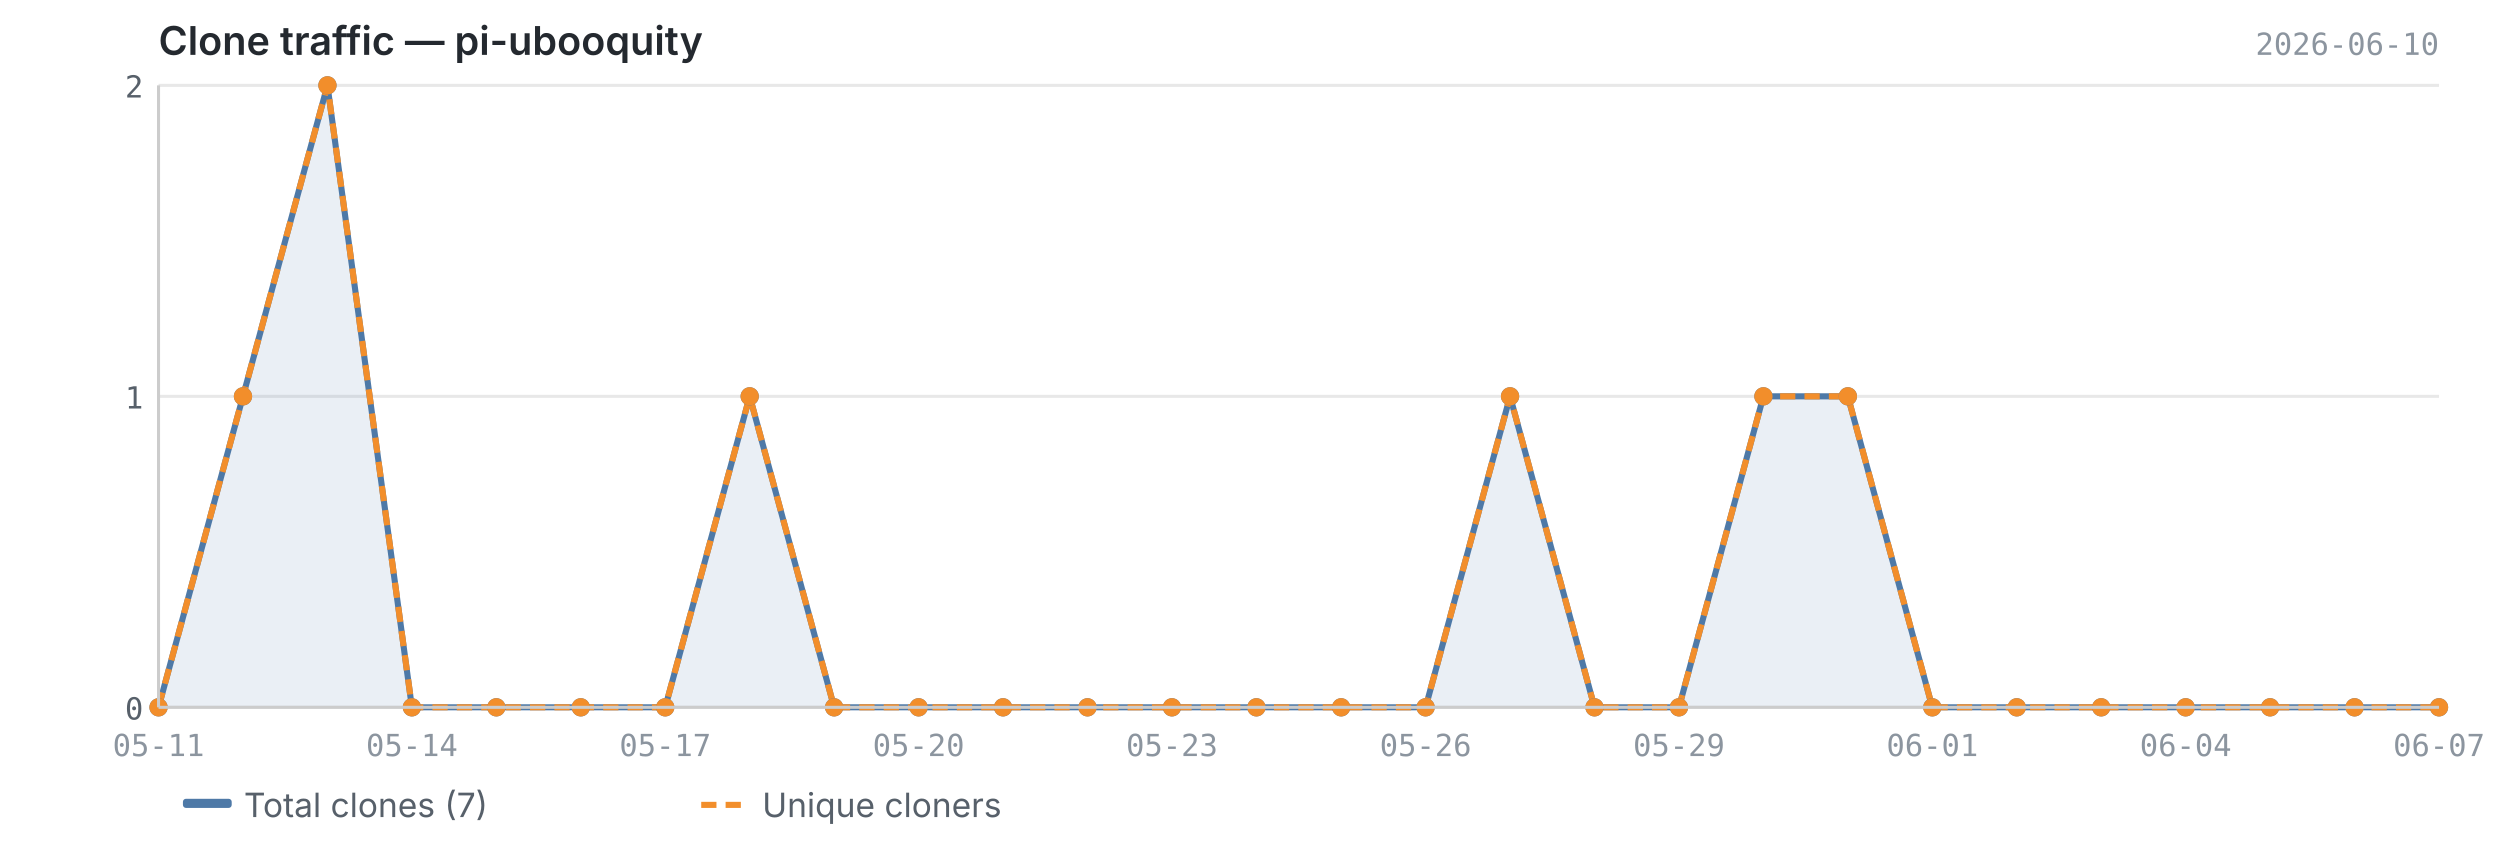
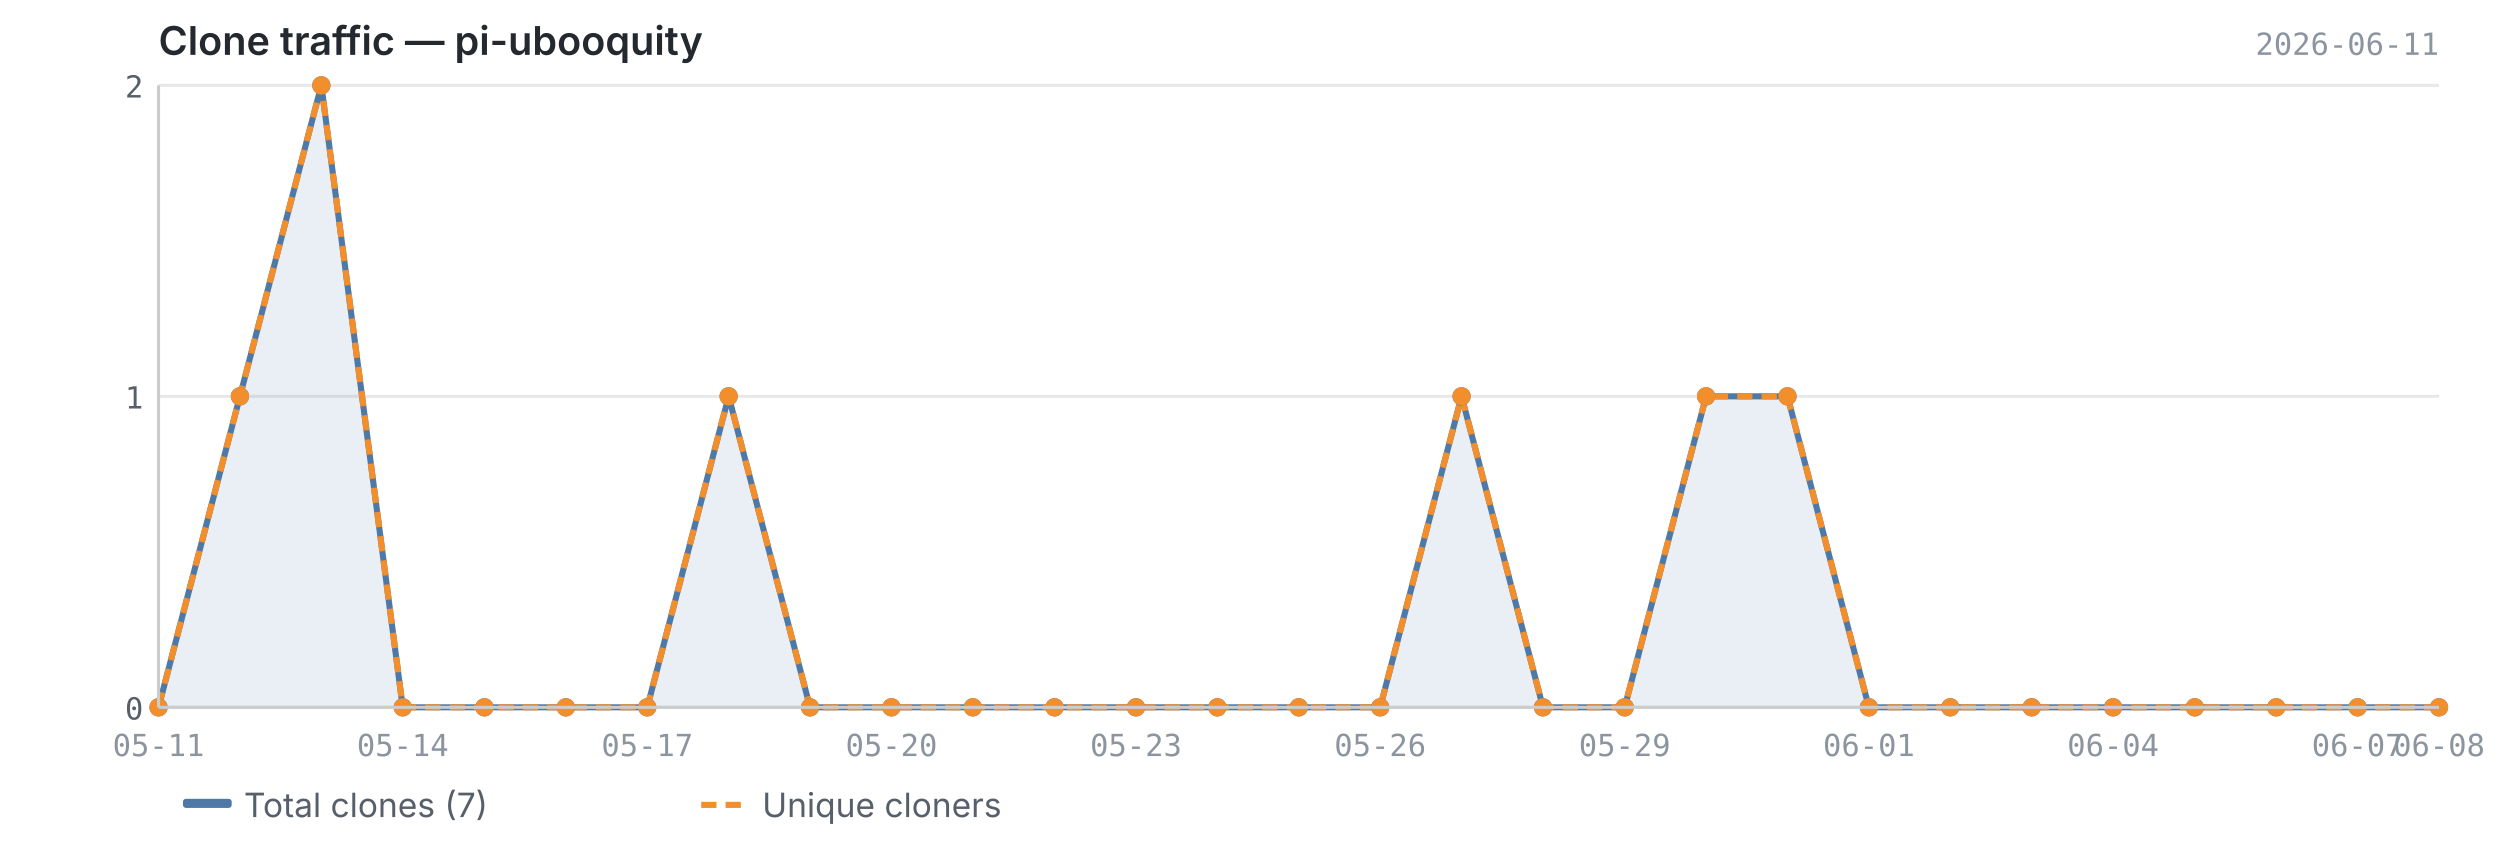
<svg xmlns="http://www.w3.org/2000/svg" viewBox="0 0 820 280" width="820" height="280">
  <text x="52" y="18" font-size="13" font-weight="600" fill="#24292f" font-family="-apple-system, BlinkMacSystemFont, 'Segoe UI', sans-serif">Clone traffic — pi-ubooquity</text>
-   <text x="800" y="18" font-size="10" fill="#8c959f" font-family="ui-monospace, SFMono-Regular, 'SF Mono', Menlo, monospace" text-anchor="end">2026-06-10</text>
+   <text x="800" y="18" font-size="10" fill="#8c959f" font-family="ui-monospace, SFMono-Regular, 'SF Mono', Menlo, monospace" text-anchor="end">2026-06-11</text>
  <line x1="52" y1="232.0" x2="800" y2="232.0" stroke="#e8e8e8" stroke-width="1" />
  <line x1="52" y1="130.0" x2="800" y2="130.0" stroke="#e8e8e8" stroke-width="1" />
  <line x1="52" y1="28.0" x2="800" y2="28.0" stroke="#e8e8e8" stroke-width="1" />
-   <path d="M52.0,232.0 L52.0,232.0 L79.7,130.0 L107.4,28.0 L135.1,232.0 L162.8,232.0 L190.5,232.0 L218.2,232.0 L245.9,130.0 L273.6,232.0 L301.3,232.0 L329.0,232.0 L356.7,232.0 L384.4,232.0 L412.1,232.0 L439.9,232.0 L467.6,232.0 L495.3,130.0 L523.0,232.0 L550.7,232.0 L578.4,130.0 L606.1,130.0 L633.8,232.0 L661.5,232.0 L689.2,232.0 L716.9,232.0 L744.6,232.0 L772.3,232.0 L800.0,232.0 L800.0,232.0 L52.0,232.0Z" fill="#4e79a7" opacity="0.12" />
-   <polyline points="52.0,232.0 79.7,130.0 107.4,28.0 135.1,232.0 162.8,232.0 190.5,232.0 218.2,232.0 245.9,130.0 273.6,232.0 301.3,232.0 329.0,232.0 356.7,232.0 384.4,232.0 412.1,232.0 439.9,232.0 467.6,232.0 495.3,130.0 523.0,232.0 550.7,232.0 578.4,130.0 606.1,130.0 633.8,232.0 661.5,232.0 689.2,232.0 716.9,232.0 744.6,232.0 772.3,232.0 800.0,232.0" fill="none" stroke="#4e79a7" stroke-width="2" stroke-linejoin="round" />
-   <polyline points="52.0,232.0 79.7,130.0 107.4,28.0 135.1,232.0 162.8,232.0 190.5,232.0 218.2,232.0 245.9,130.0 273.6,232.0 301.3,232.0 329.0,232.0 356.7,232.0 384.4,232.0 412.1,232.0 439.9,232.0 467.6,232.0 495.3,130.0 523.0,232.0 550.7,232.0 578.4,130.0 606.1,130.0 633.8,232.0 661.5,232.0 689.2,232.0 716.9,232.0 744.6,232.0 772.3,232.0 800.0,232.0" fill="none" stroke="#f28e2b" stroke-width="2" stroke-linejoin="round" stroke-dasharray="5,3" />
+   <path d="M52.0,232.0 L52.0,232.0 L78.7,130.0 L105.4,28.0 L132.1,232.0 L158.9,232.0 L185.6,232.0 L212.3,232.0 L239.0,130.0 L265.7,232.0 L292.4,232.0 L319.1,232.0 L345.9,232.0 L372.6,232.0 L399.3,232.0 L426.0,232.0 L452.7,232.0 L479.4,130.0 L506.1,232.0 L532.9,232.0 L559.6,130.0 L586.3,130.0 L613.0,232.0 L639.7,232.0 L666.4,232.0 L693.1,232.0 L719.9,232.0 L746.6,232.0 L773.3,232.0 L800.0,232.0 L800.0,232.0 L52.0,232.0Z" fill="#4e79a7" opacity="0.12" />
+   <polyline points="52.0,232.0 78.7,130.0 105.4,28.0 132.1,232.0 158.9,232.0 185.6,232.0 212.3,232.0 239.0,130.0 265.7,232.0 292.4,232.0 319.1,232.0 345.9,232.0 372.6,232.0 399.3,232.0 426.0,232.0 452.7,232.0 479.4,130.0 506.1,232.0 532.9,232.0 559.6,130.0 586.3,130.0 613.0,232.0 639.7,232.0 666.4,232.0 693.1,232.0 719.9,232.0 746.6,232.0 773.3,232.0 800.0,232.0" fill="none" stroke="#4e79a7" stroke-width="2" stroke-linejoin="round" />
+   <polyline points="52.0,232.0 78.7,130.0 105.4,28.0 132.1,232.0 158.9,232.0 185.6,232.0 212.3,232.0 239.0,130.0 265.7,232.0 292.4,232.0 319.1,232.0 345.9,232.0 372.6,232.0 399.3,232.0 426.0,232.0 452.7,232.0 479.4,130.0 506.1,232.0 532.9,232.0 559.6,130.0 586.3,130.0 613.0,232.0 639.7,232.0 666.4,232.0 693.1,232.0 719.9,232.0 746.6,232.0 773.3,232.0 800.0,232.0" fill="none" stroke="#f28e2b" stroke-width="2" stroke-linejoin="round" stroke-dasharray="5,3" />
  <circle cx="52.0" cy="232.0" r="3" fill="#4e79a7" />
-   <circle cx="79.7" cy="130.0" r="3" fill="#4e79a7" />
-   <circle cx="107.4" cy="28.0" r="3" fill="#4e79a7" />
-   <circle cx="135.1" cy="232.0" r="3" fill="#4e79a7" />
-   <circle cx="162.8" cy="232.0" r="3" fill="#4e79a7" />
-   <circle cx="190.5" cy="232.0" r="3" fill="#4e79a7" />
-   <circle cx="218.2" cy="232.0" r="3" fill="#4e79a7" />
-   <circle cx="245.9" cy="130.0" r="3" fill="#4e79a7" />
-   <circle cx="273.6" cy="232.0" r="3" fill="#4e79a7" />
-   <circle cx="301.3" cy="232.0" r="3" fill="#4e79a7" />
-   <circle cx="329.0" cy="232.0" r="3" fill="#4e79a7" />
-   <circle cx="356.7" cy="232.0" r="3" fill="#4e79a7" />
-   <circle cx="384.4" cy="232.0" r="3" fill="#4e79a7" />
-   <circle cx="412.1" cy="232.0" r="3" fill="#4e79a7" />
-   <circle cx="439.9" cy="232.0" r="3" fill="#4e79a7" />
-   <circle cx="467.6" cy="232.0" r="3" fill="#4e79a7" />
-   <circle cx="495.3" cy="130.0" r="3" fill="#4e79a7" />
-   <circle cx="523.0" cy="232.0" r="3" fill="#4e79a7" />
-   <circle cx="550.7" cy="232.0" r="3" fill="#4e79a7" />
-   <circle cx="578.4" cy="130.0" r="3" fill="#4e79a7" />
-   <circle cx="606.1" cy="130.0" r="3" fill="#4e79a7" />
-   <circle cx="633.8" cy="232.0" r="3" fill="#4e79a7" />
-   <circle cx="661.5" cy="232.0" r="3" fill="#4e79a7" />
-   <circle cx="689.2" cy="232.0" r="3" fill="#4e79a7" />
-   <circle cx="716.9" cy="232.0" r="3" fill="#4e79a7" />
-   <circle cx="744.6" cy="232.0" r="3" fill="#4e79a7" />
-   <circle cx="772.3" cy="232.0" r="3" fill="#4e79a7" />
+   <circle cx="78.7" cy="130.0" r="3" fill="#4e79a7" />
+   <circle cx="105.4" cy="28.0" r="3" fill="#4e79a7" />
+   <circle cx="132.1" cy="232.0" r="3" fill="#4e79a7" />
+   <circle cx="158.9" cy="232.0" r="3" fill="#4e79a7" />
+   <circle cx="185.6" cy="232.0" r="3" fill="#4e79a7" />
+   <circle cx="212.3" cy="232.0" r="3" fill="#4e79a7" />
+   <circle cx="239.0" cy="130.0" r="3" fill="#4e79a7" />
+   <circle cx="265.7" cy="232.0" r="3" fill="#4e79a7" />
+   <circle cx="292.4" cy="232.0" r="3" fill="#4e79a7" />
+   <circle cx="319.1" cy="232.0" r="3" fill="#4e79a7" />
+   <circle cx="345.9" cy="232.0" r="3" fill="#4e79a7" />
+   <circle cx="372.6" cy="232.0" r="3" fill="#4e79a7" />
+   <circle cx="399.3" cy="232.0" r="3" fill="#4e79a7" />
+   <circle cx="426.0" cy="232.0" r="3" fill="#4e79a7" />
+   <circle cx="452.7" cy="232.0" r="3" fill="#4e79a7" />
+   <circle cx="479.4" cy="130.0" r="3" fill="#4e79a7" />
+   <circle cx="506.1" cy="232.0" r="3" fill="#4e79a7" />
+   <circle cx="532.9" cy="232.0" r="3" fill="#4e79a7" />
+   <circle cx="559.6" cy="130.0" r="3" fill="#4e79a7" />
+   <circle cx="586.3" cy="130.0" r="3" fill="#4e79a7" />
+   <circle cx="613.0" cy="232.0" r="3" fill="#4e79a7" />
+   <circle cx="639.7" cy="232.0" r="3" fill="#4e79a7" />
+   <circle cx="666.4" cy="232.0" r="3" fill="#4e79a7" />
+   <circle cx="693.1" cy="232.0" r="3" fill="#4e79a7" />
+   <circle cx="719.9" cy="232.0" r="3" fill="#4e79a7" />
+   <circle cx="746.6" cy="232.0" r="3" fill="#4e79a7" />
+   <circle cx="773.3" cy="232.0" r="3" fill="#4e79a7" />
  <circle cx="800.0" cy="232.0" r="3" fill="#4e79a7" />
  <circle cx="52.0" cy="232.0" r="3" fill="#f28e2b" />
-   <circle cx="79.7" cy="130.0" r="3" fill="#f28e2b" />
-   <circle cx="107.4" cy="28.0" r="3" fill="#f28e2b" />
-   <circle cx="135.1" cy="232.0" r="3" fill="#f28e2b" />
-   <circle cx="162.8" cy="232.0" r="3" fill="#f28e2b" />
-   <circle cx="190.5" cy="232.0" r="3" fill="#f28e2b" />
-   <circle cx="218.2" cy="232.0" r="3" fill="#f28e2b" />
-   <circle cx="245.9" cy="130.0" r="3" fill="#f28e2b" />
-   <circle cx="273.6" cy="232.0" r="3" fill="#f28e2b" />
-   <circle cx="301.3" cy="232.0" r="3" fill="#f28e2b" />
-   <circle cx="329.0" cy="232.0" r="3" fill="#f28e2b" />
-   <circle cx="356.7" cy="232.0" r="3" fill="#f28e2b" />
-   <circle cx="384.4" cy="232.0" r="3" fill="#f28e2b" />
-   <circle cx="412.1" cy="232.0" r="3" fill="#f28e2b" />
-   <circle cx="439.9" cy="232.0" r="3" fill="#f28e2b" />
-   <circle cx="467.6" cy="232.0" r="3" fill="#f28e2b" />
-   <circle cx="495.3" cy="130.0" r="3" fill="#f28e2b" />
-   <circle cx="523.0" cy="232.0" r="3" fill="#f28e2b" />
-   <circle cx="550.7" cy="232.0" r="3" fill="#f28e2b" />
-   <circle cx="578.4" cy="130.0" r="3" fill="#f28e2b" />
-   <circle cx="606.1" cy="130.0" r="3" fill="#f28e2b" />
-   <circle cx="633.8" cy="232.0" r="3" fill="#f28e2b" />
-   <circle cx="661.5" cy="232.0" r="3" fill="#f28e2b" />
-   <circle cx="689.2" cy="232.0" r="3" fill="#f28e2b" />
-   <circle cx="716.9" cy="232.0" r="3" fill="#f28e2b" />
-   <circle cx="744.6" cy="232.0" r="3" fill="#f28e2b" />
-   <circle cx="772.3" cy="232.0" r="3" fill="#f28e2b" />
+   <circle cx="78.7" cy="130.0" r="3" fill="#f28e2b" />
+   <circle cx="105.4" cy="28.0" r="3" fill="#f28e2b" />
+   <circle cx="132.1" cy="232.0" r="3" fill="#f28e2b" />
+   <circle cx="158.9" cy="232.0" r="3" fill="#f28e2b" />
+   <circle cx="185.6" cy="232.0" r="3" fill="#f28e2b" />
+   <circle cx="212.3" cy="232.0" r="3" fill="#f28e2b" />
+   <circle cx="239.0" cy="130.0" r="3" fill="#f28e2b" />
+   <circle cx="265.7" cy="232.0" r="3" fill="#f28e2b" />
+   <circle cx="292.4" cy="232.0" r="3" fill="#f28e2b" />
+   <circle cx="319.1" cy="232.0" r="3" fill="#f28e2b" />
+   <circle cx="345.9" cy="232.0" r="3" fill="#f28e2b" />
+   <circle cx="372.6" cy="232.0" r="3" fill="#f28e2b" />
+   <circle cx="399.3" cy="232.0" r="3" fill="#f28e2b" />
+   <circle cx="426.0" cy="232.0" r="3" fill="#f28e2b" />
+   <circle cx="452.7" cy="232.0" r="3" fill="#f28e2b" />
+   <circle cx="479.4" cy="130.0" r="3" fill="#f28e2b" />
+   <circle cx="506.1" cy="232.0" r="3" fill="#f28e2b" />
+   <circle cx="532.9" cy="232.0" r="3" fill="#f28e2b" />
+   <circle cx="559.6" cy="130.0" r="3" fill="#f28e2b" />
+   <circle cx="586.3" cy="130.0" r="3" fill="#f28e2b" />
+   <circle cx="613.0" cy="232.0" r="3" fill="#f28e2b" />
+   <circle cx="639.7" cy="232.0" r="3" fill="#f28e2b" />
+   <circle cx="666.4" cy="232.0" r="3" fill="#f28e2b" />
+   <circle cx="693.1" cy="232.0" r="3" fill="#f28e2b" />
+   <circle cx="719.9" cy="232.0" r="3" fill="#f28e2b" />
+   <circle cx="746.6" cy="232.0" r="3" fill="#f28e2b" />
+   <circle cx="773.3" cy="232.0" r="3" fill="#f28e2b" />
  <circle cx="800.0" cy="232.0" r="3" fill="#f28e2b" />
  <line x1="52" y1="28" x2="52" y2="232" stroke="#cccccc" stroke-width="1" />
  <line x1="52" y1="232" x2="800" y2="232" stroke="#cccccc" stroke-width="1" />
  <text x="47" y="236.0" text-anchor="end" font-size="10" fill="#57606a" font-family="ui-monospace, SFMono-Regular, 'SF Mono', Menlo, monospace">0</text>
  <text x="47" y="134.0" text-anchor="end" font-size="10" fill="#57606a" font-family="ui-monospace, SFMono-Regular, 'SF Mono', Menlo, monospace">1</text>
  <text x="47" y="32.0" text-anchor="end" font-size="10" fill="#57606a" font-family="ui-monospace, SFMono-Regular, 'SF Mono', Menlo, monospace">2</text>
  <text x="52.0" y="248" text-anchor="middle" font-size="10" fill="#8c959f" font-family="ui-monospace, SFMono-Regular, 'SF Mono', Menlo, monospace">05-11</text>
-   <text x="135.1" y="248" text-anchor="middle" font-size="10" fill="#8c959f" font-family="ui-monospace, SFMono-Regular, 'SF Mono', Menlo, monospace">05-14</text>
-   <text x="218.2" y="248" text-anchor="middle" font-size="10" fill="#8c959f" font-family="ui-monospace, SFMono-Regular, 'SF Mono', Menlo, monospace">05-17</text>
-   <text x="301.3" y="248" text-anchor="middle" font-size="10" fill="#8c959f" font-family="ui-monospace, SFMono-Regular, 'SF Mono', Menlo, monospace">05-20</text>
-   <text x="384.4" y="248" text-anchor="middle" font-size="10" fill="#8c959f" font-family="ui-monospace, SFMono-Regular, 'SF Mono', Menlo, monospace">05-23</text>
-   <text x="467.6" y="248" text-anchor="middle" font-size="10" fill="#8c959f" font-family="ui-monospace, SFMono-Regular, 'SF Mono', Menlo, monospace">05-26</text>
-   <text x="550.7" y="248" text-anchor="middle" font-size="10" fill="#8c959f" font-family="ui-monospace, SFMono-Regular, 'SF Mono', Menlo, monospace">05-29</text>
-   <text x="633.8" y="248" text-anchor="middle" font-size="10" fill="#8c959f" font-family="ui-monospace, SFMono-Regular, 'SF Mono', Menlo, monospace">06-01</text>
-   <text x="716.9" y="248" text-anchor="middle" font-size="10" fill="#8c959f" font-family="ui-monospace, SFMono-Regular, 'SF Mono', Menlo, monospace">06-04</text>
-   <text x="800.0" y="248" text-anchor="middle" font-size="10" fill="#8c959f" font-family="ui-monospace, SFMono-Regular, 'SF Mono', Menlo, monospace">06-07</text>
+   <text x="132.1" y="248" text-anchor="middle" font-size="10" fill="#8c959f" font-family="ui-monospace, SFMono-Regular, 'SF Mono', Menlo, monospace">05-14</text>
+   <text x="212.3" y="248" text-anchor="middle" font-size="10" fill="#8c959f" font-family="ui-monospace, SFMono-Regular, 'SF Mono', Menlo, monospace">05-17</text>
+   <text x="292.4" y="248" text-anchor="middle" font-size="10" fill="#8c959f" font-family="ui-monospace, SFMono-Regular, 'SF Mono', Menlo, monospace">05-20</text>
+   <text x="372.6" y="248" text-anchor="middle" font-size="10" fill="#8c959f" font-family="ui-monospace, SFMono-Regular, 'SF Mono', Menlo, monospace">05-23</text>
+   <text x="452.7" y="248" text-anchor="middle" font-size="10" fill="#8c959f" font-family="ui-monospace, SFMono-Regular, 'SF Mono', Menlo, monospace">05-26</text>
+   <text x="532.9" y="248" text-anchor="middle" font-size="10" fill="#8c959f" font-family="ui-monospace, SFMono-Regular, 'SF Mono', Menlo, monospace">05-29</text>
+   <text x="613.0" y="248" text-anchor="middle" font-size="10" fill="#8c959f" font-family="ui-monospace, SFMono-Regular, 'SF Mono', Menlo, monospace">06-01</text>
+   <text x="693.1" y="248" text-anchor="middle" font-size="10" fill="#8c959f" font-family="ui-monospace, SFMono-Regular, 'SF Mono', Menlo, monospace">06-04</text>
+   <text x="773.3" y="248" text-anchor="middle" font-size="10" fill="#8c959f" font-family="ui-monospace, SFMono-Regular, 'SF Mono', Menlo, monospace">06-07</text>
+   <text x="800.0" y="248" text-anchor="middle" font-size="10" fill="#8c959f" font-family="ui-monospace, SFMono-Regular, 'SF Mono', Menlo, monospace">06-08</text>
  <rect x="60" y="262" width="16" height="3" fill="#4e79a7" rx="1" />
  <text x="80" y="268" font-size="11" fill="#57606a" font-family="-apple-system, BlinkMacSystemFont, 'Segoe UI', sans-serif">Total clones (7)</text>
  <line x1="230" y1="264" x2="246" y2="264" stroke="#f28e2b" stroke-width="2" stroke-dasharray="5,3" />
  <text x="250" y="268" font-size="11" fill="#57606a" font-family="-apple-system, BlinkMacSystemFont, 'Segoe UI', sans-serif">Unique cloners</text>
</svg>
